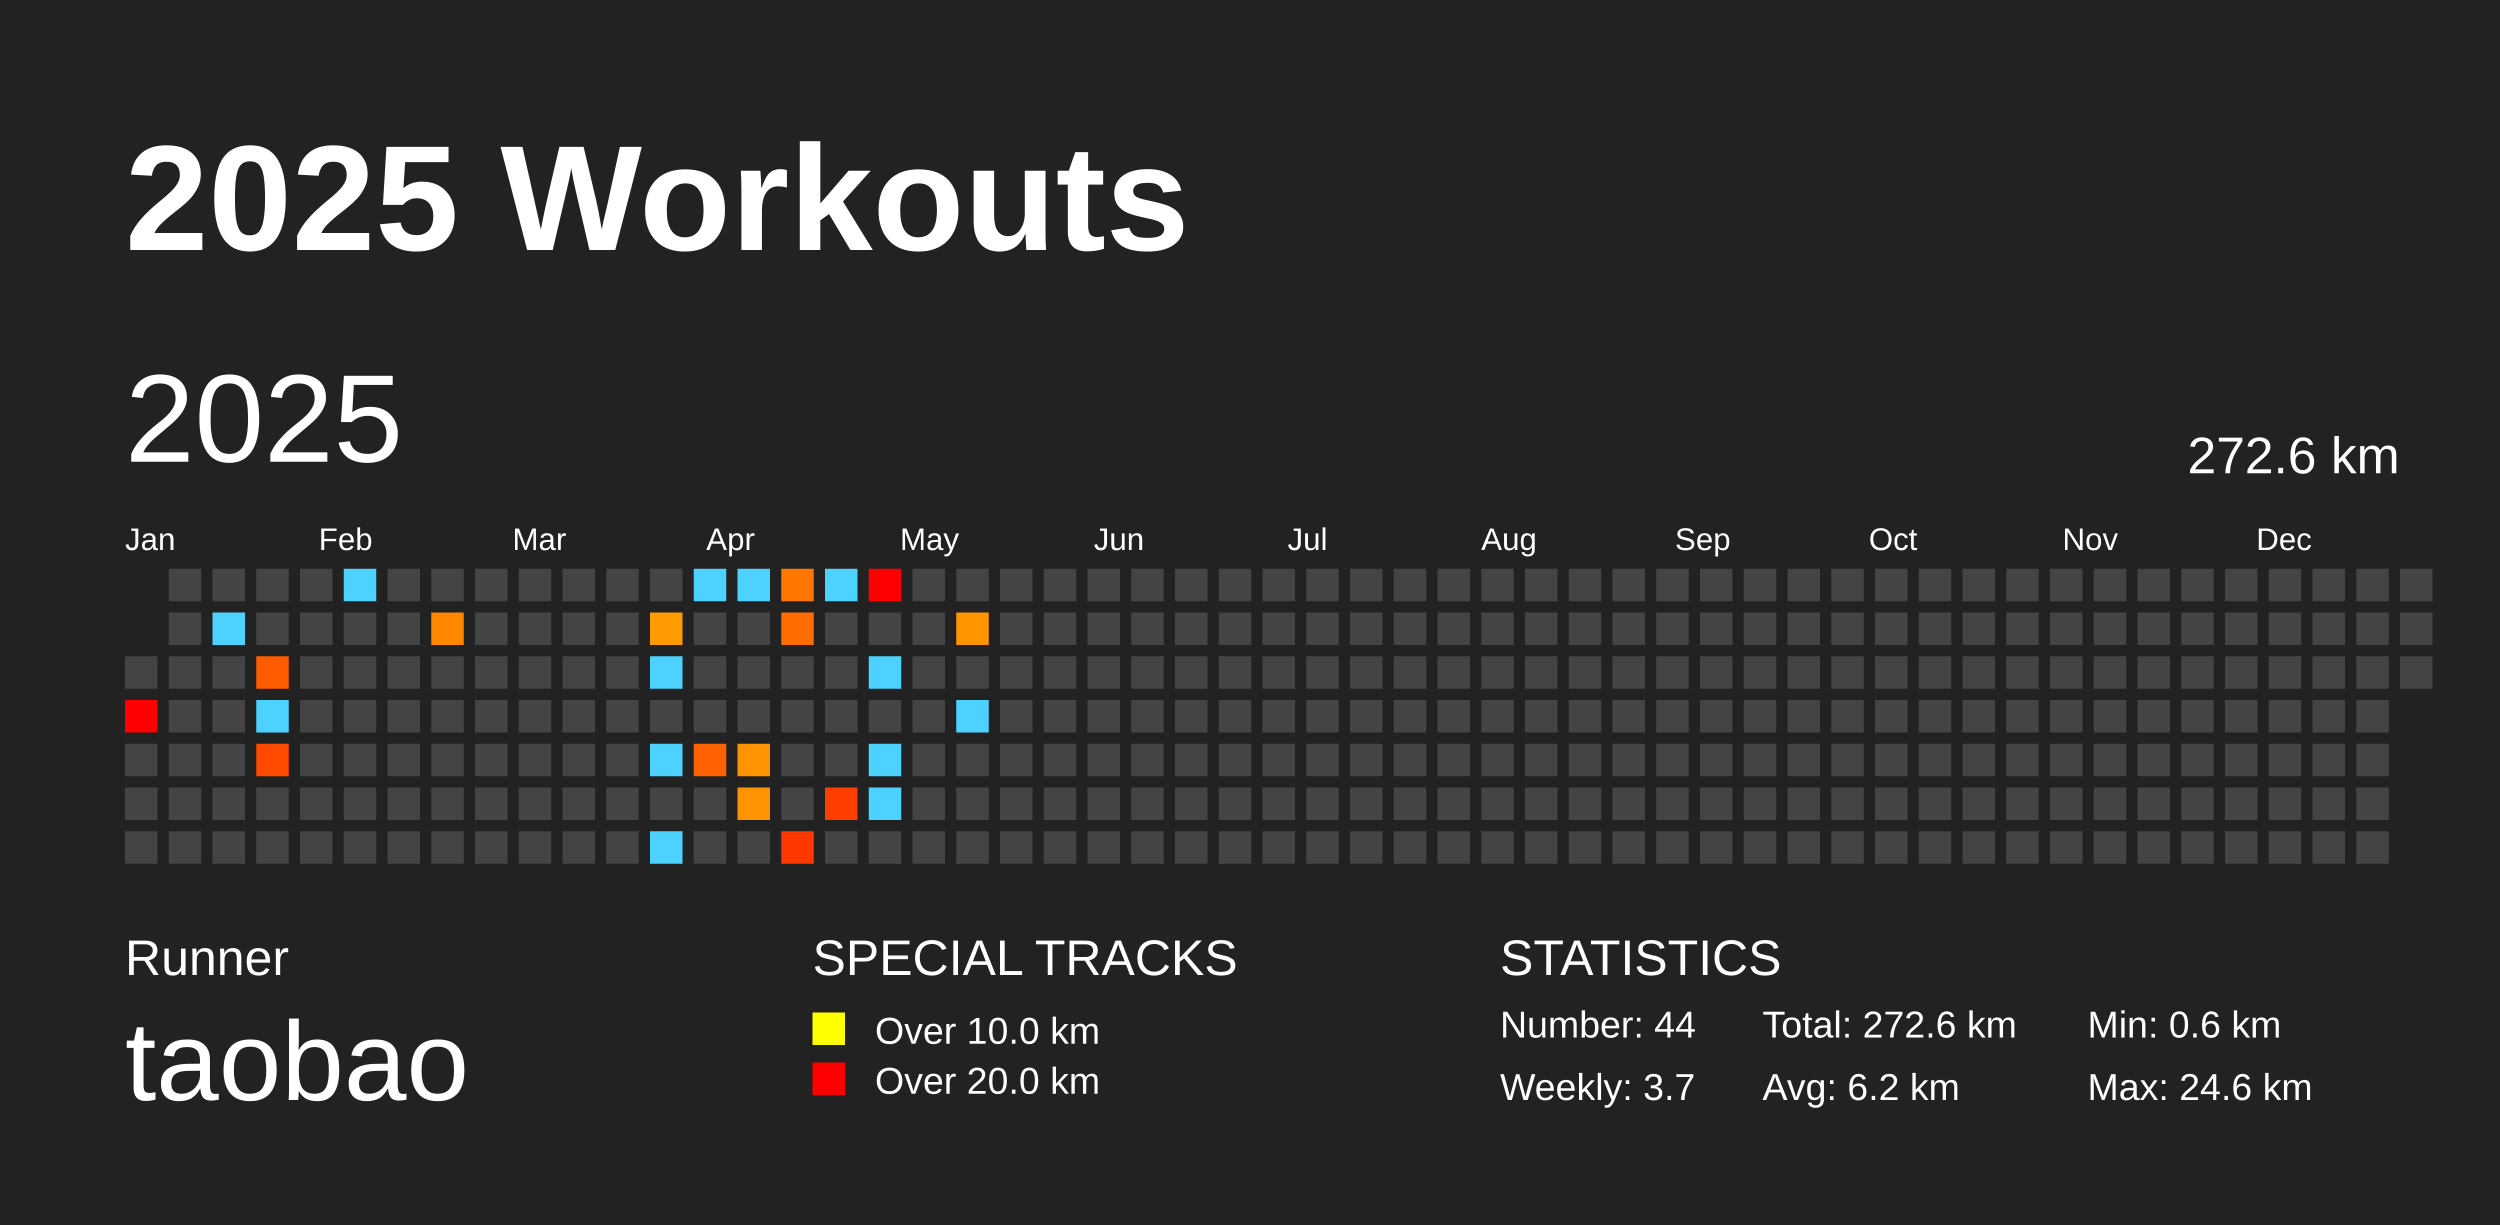
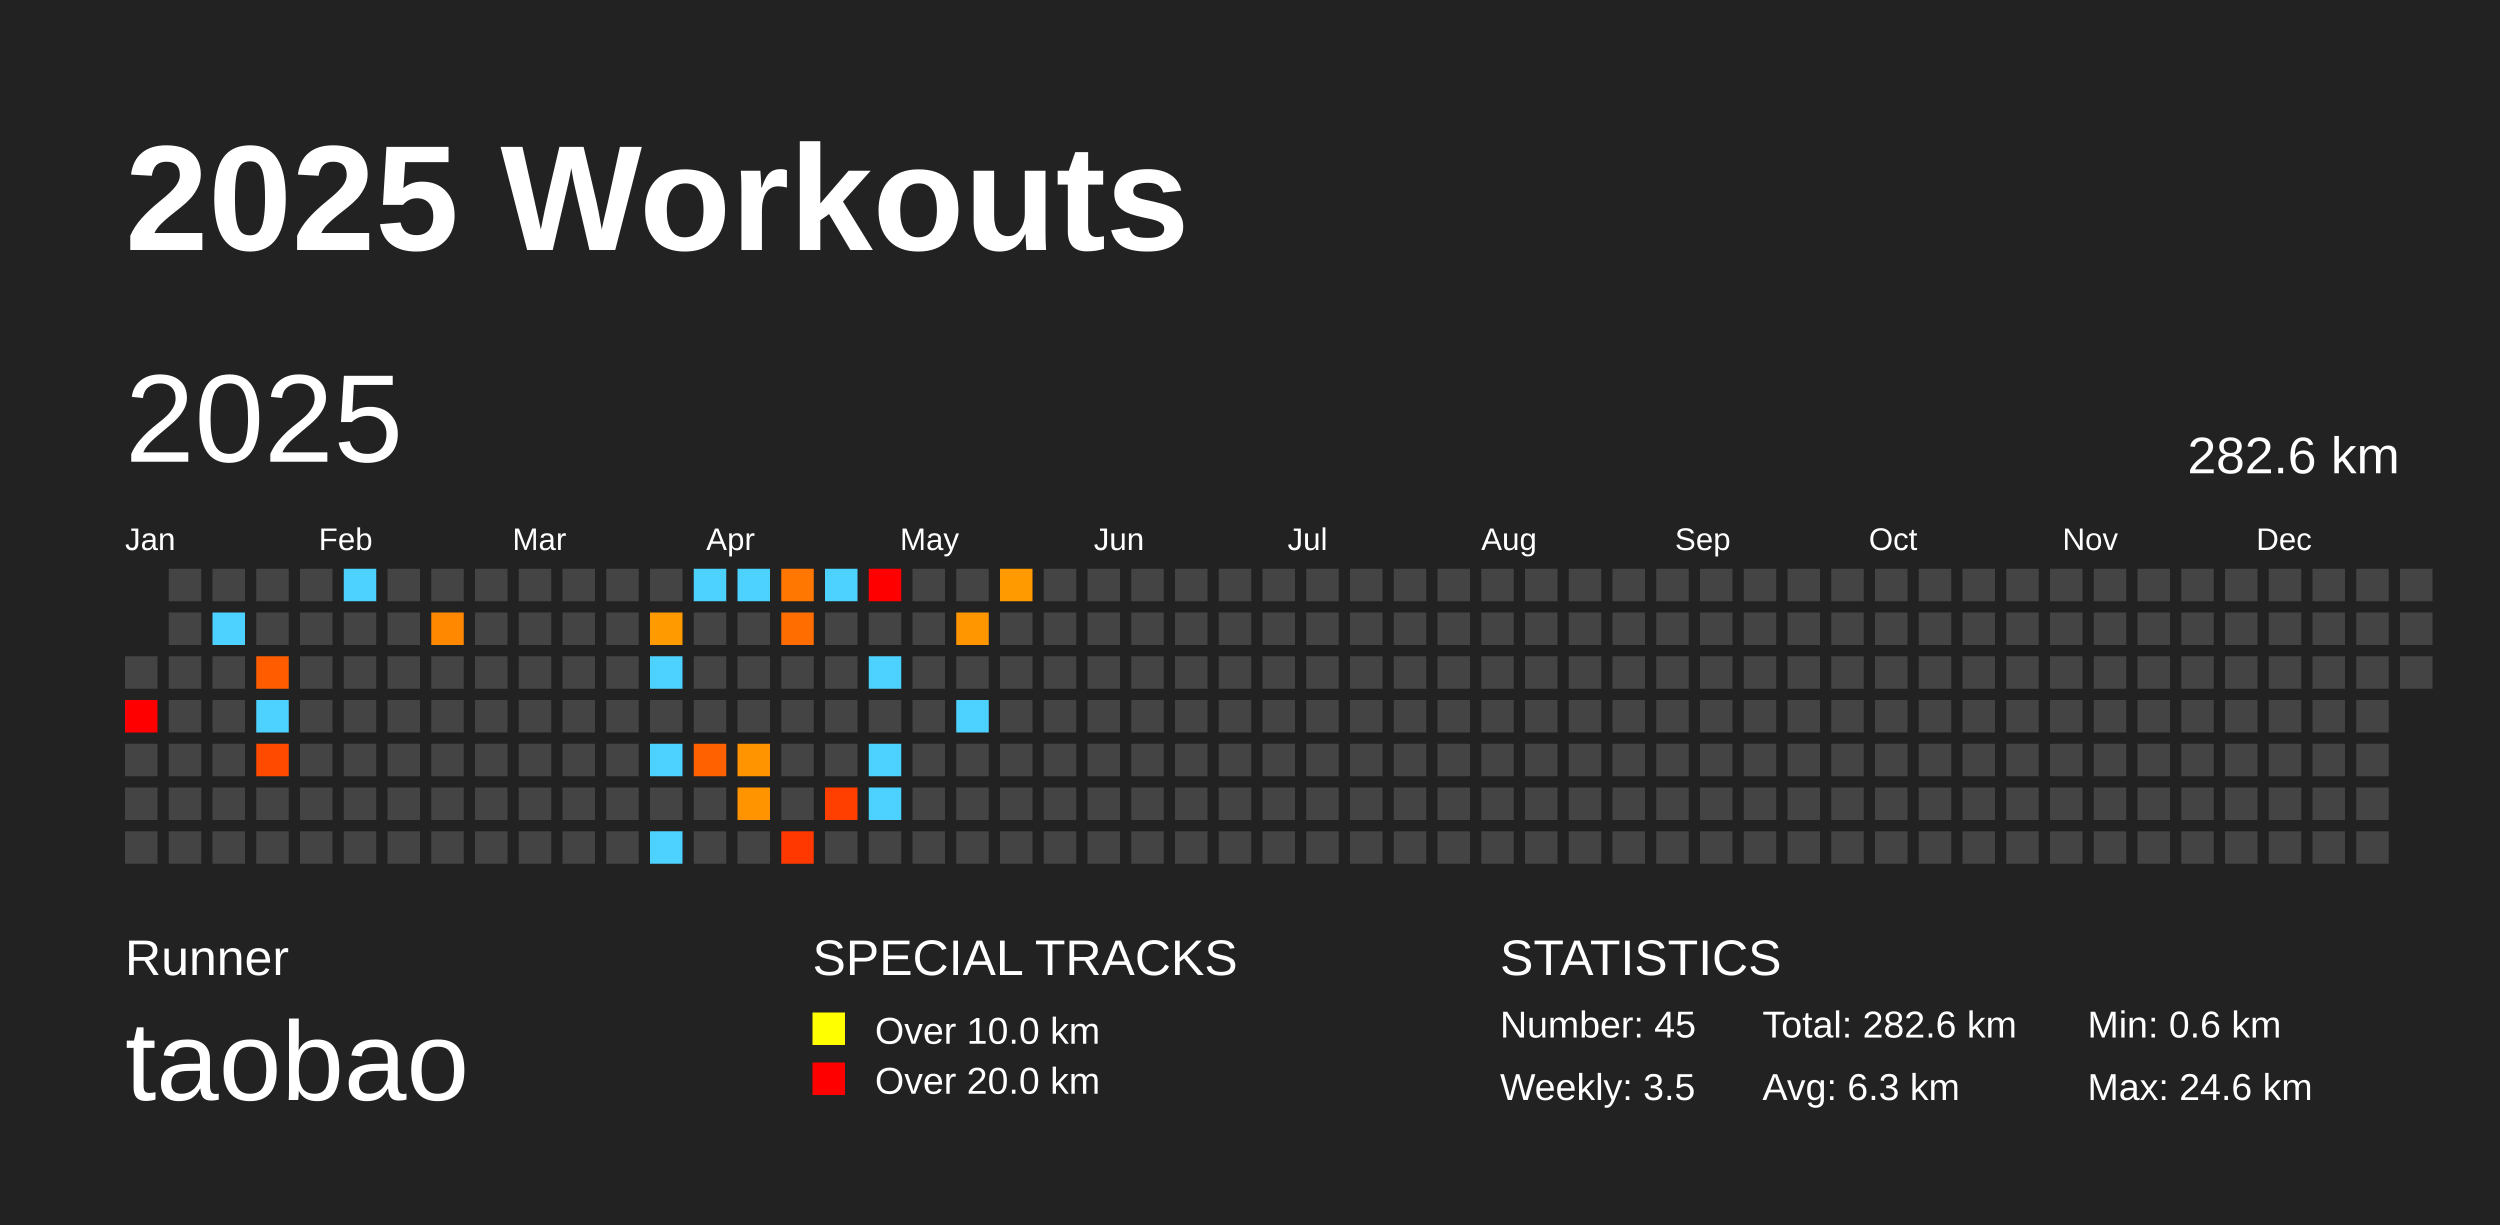
<svg xmlns="http://www.w3.org/2000/svg" baseProfile="full" height="98mm" version="1.1" viewBox="0,0,200,98" width="200mm">
  <defs />
  <rect fill="#222222" height="98" width="200" x="0" y="0" />
  <text fill="#FFFFFF" style="font-size:12px; font-family:Arial; font-weight:bold;" x="10" y="20">2025 Workouts</text>
  <text fill="#FFFFFF" style="font-size:4px; font-family:Arial" x="10" y="78">Runner</text>
  <text fill="#FFFFFF" style="font-size:9px; font-family:Arial" x="10" y="88">taobao</text>
  <text fill="#FFFFFF" style="font-size:4px; font-family:Arial" x="65" y="78">SPECIAL TRACKS</text>
  <rect fill="yellow" height="2.6" width="2.6" x="65" y="81" />
  <text fill="#FFFFFF" style="font-size:3px; font-family:Arial" x="70" y="83.5">Over 10.0 km</text>
  <rect fill="red" height="2.6" width="2.6" x="65" y="85" />
  <text fill="#FFFFFF" style="font-size:3px; font-family:Arial" x="70" y="87.5">Over 20.0 km</text>
  <text fill="#FFFFFF" style="font-size:4px; font-family:Arial" x="120" y="78">STATISTICS</text>
-   <text fill="#FFFFFF" style="font-size:3px; font-family:Arial" x="120" y="83">Number: 44</text>
-   <text fill="#FFFFFF" style="font-size:3px; font-family:Arial" x="120" y="88">Weekly: 3.7</text>
-   <text fill="#FFFFFF" style="font-size:3px; font-family:Arial" x="141" y="83">Total: 272.6 km</text>
-   <text fill="#FFFFFF" style="font-size:3px; font-family:Arial" x="141" y="88">Avg: 6.2 km</text>
+   <text fill="#FFFFFF" style="font-size:3px; font-family:Arial" x="120" y="83">Number: 45</text>
+   <text fill="#FFFFFF" style="font-size:3px; font-family:Arial" x="120" y="88">Weekly: 3.5</text>
+   <text fill="#FFFFFF" style="font-size:3px; font-family:Arial" x="141" y="83">Total: 282.6 km</text>
+   <text fill="#FFFFFF" style="font-size:3px; font-family:Arial" x="141" y="88">Avg: 6.3 km</text>
  <text fill="#FFFFFF" style="font-size:3px; font-family:Arial" x="167" y="83">Min: 0.6 km</text>
  <text fill="#FFFFFF" style="font-size:3px; font-family:Arial" x="167" y="88">Max: 24.6 km</text>
  <text dominant-baseline="hanging" fill="#FFFFFF" style="font-size:10.0px; font-family:Arial;" x="10" y="30">2025</text>
-   <text dominant-baseline="hanging" fill="#FFFFFF" style="font-size:4.125px; font-family:Arial;" x="175" y="35">272.6 km</text>
+   <text dominant-baseline="hanging" fill="#FFFFFF" style="font-size:4.125px; font-family:Arial;" x="175" y="35">282.6 km</text>
  <text fill="#FFFFFF" style="font-size:2.5px; font-family:Arial" x="10.0" y="44">Jan</text>
  <text fill="#FFFFFF" style="font-size:2.5px; font-family:Arial" x="25.5" y="44">Feb</text>
  <text fill="#FFFFFF" style="font-size:2.5px; font-family:Arial" x="41.0" y="44">Mar</text>
  <text fill="#FFFFFF" style="font-size:2.5px; font-family:Arial" x="56.5" y="44">Apr</text>
  <text fill="#FFFFFF" style="font-size:2.5px; font-family:Arial" x="72.0" y="44">May</text>
  <text fill="#FFFFFF" style="font-size:2.5px; font-family:Arial" x="87.5" y="44">Jun</text>
  <text fill="#FFFFFF" style="font-size:2.5px; font-family:Arial" x="103.0" y="44">Jul</text>
  <text fill="#FFFFFF" style="font-size:2.5px; font-family:Arial" x="118.5" y="44">Aug</text>
  <text fill="#FFFFFF" style="font-size:2.5px; font-family:Arial" x="134.0" y="44">Sep</text>
  <text fill="#FFFFFF" style="font-size:2.5px; font-family:Arial" x="149.5" y="44">Oct</text>
  <text fill="#FFFFFF" style="font-size:2.5px; font-family:Arial" x="165.0" y="44">Nov</text>
  <text fill="#FFFFFF" style="font-size:2.5px; font-family:Arial" x="180.5" y="44">Dec</text>
  <rect fill="#444444" height="2.6" width="2.6" x="10.0" y="52.5" />
  <rect fill="red" height="2.6" width="2.6" x="10.0" y="56.0" />
  <rect fill="#444444" height="2.6" width="2.6" x="10.0" y="59.5" />
  <rect fill="#444444" height="2.6" width="2.6" x="10.0" y="63.0" />
  <rect fill="#444444" height="2.6" width="2.6" x="10.0" y="66.5" />
  <rect fill="#444444" height="2.6" width="2.6" x="13.5" y="45.5" />
  <rect fill="#444444" height="2.6" width="2.6" x="13.5" y="49.0" />
  <rect fill="#444444" height="2.6" width="2.6" x="13.5" y="52.5" />
  <rect fill="#444444" height="2.6" width="2.6" x="13.5" y="56.0" />
  <rect fill="#444444" height="2.6" width="2.6" x="13.5" y="59.5" />
  <rect fill="#444444" height="2.6" width="2.6" x="13.5" y="63.0" />
  <rect fill="#444444" height="2.6" width="2.6" x="13.5" y="66.5" />
  <rect fill="#444444" height="2.6" width="2.6" x="17.0" y="45.5" />
  <rect fill="#4dd2ff" height="2.6" width="2.6" x="17.0" y="49.0" />
  <rect fill="#444444" height="2.6" width="2.6" x="17.0" y="52.5" />
  <rect fill="#444444" height="2.6" width="2.6" x="17.0" y="56.0" />
  <rect fill="#444444" height="2.6" width="2.6" x="17.0" y="59.5" />
  <rect fill="#444444" height="2.6" width="2.6" x="17.0" y="63.0" />
  <rect fill="#444444" height="2.6" width="2.6" x="17.0" y="66.5" />
  <rect fill="#444444" height="2.6" width="2.6" x="20.5" y="45.5" />
  <rect fill="#444444" height="2.6" width="2.6" x="20.5" y="49.0" />
  <rect fill="#ff5c00" height="2.6" width="2.6" x="20.5" y="52.5" />
  <rect fill="#4dd2ff" height="2.6" width="2.6" x="20.5" y="56.0" />
  <rect fill="#ff4a00" height="2.6" width="2.6" x="20.5" y="59.5" />
  <rect fill="#444444" height="2.6" width="2.6" x="20.5" y="63.0" />
  <rect fill="#444444" height="2.6" width="2.6" x="20.5" y="66.5" />
  <rect fill="#444444" height="2.6" width="2.6" x="24.0" y="45.5" />
  <rect fill="#444444" height="2.6" width="2.6" x="24.0" y="49.0" />
  <rect fill="#444444" height="2.6" width="2.6" x="24.0" y="52.5" />
  <rect fill="#444444" height="2.6" width="2.6" x="24.0" y="56.0" />
  <rect fill="#444444" height="2.6" width="2.6" x="24.0" y="59.5" />
  <rect fill="#444444" height="2.6" width="2.6" x="24.0" y="63.0" />
  <rect fill="#444444" height="2.6" width="2.6" x="24.0" y="66.5" />
  <rect fill="#4dd2ff" height="2.6" width="2.6" x="27.5" y="45.5" />
  <rect fill="#444444" height="2.6" width="2.6" x="27.5" y="49.0" />
  <rect fill="#444444" height="2.6" width="2.6" x="27.5" y="52.5" />
  <rect fill="#444444" height="2.6" width="2.6" x="27.5" y="56.0" />
  <rect fill="#444444" height="2.6" width="2.6" x="27.5" y="59.5" />
  <rect fill="#444444" height="2.6" width="2.6" x="27.5" y="63.0" />
  <rect fill="#444444" height="2.6" width="2.6" x="27.5" y="66.5" />
  <rect fill="#444444" height="2.6" width="2.6" x="31.0" y="45.5" />
  <rect fill="#444444" height="2.6" width="2.6" x="31.0" y="49.0" />
  <rect fill="#444444" height="2.6" width="2.6" x="31.0" y="52.5" />
  <rect fill="#444444" height="2.6" width="2.6" x="31.0" y="56.0" />
  <rect fill="#444444" height="2.6" width="2.6" x="31.0" y="59.5" />
  <rect fill="#444444" height="2.6" width="2.6" x="31.0" y="63.0" />
  <rect fill="#444444" height="2.6" width="2.6" x="31.0" y="66.5" />
  <rect fill="#444444" height="2.6" width="2.6" x="34.5" y="45.5" />
  <rect fill="#ff8800" height="2.6" width="2.6" x="34.5" y="49.0" />
  <rect fill="#444444" height="2.6" width="2.6" x="34.5" y="52.5" />
  <rect fill="#444444" height="2.6" width="2.6" x="34.5" y="56.0" />
  <rect fill="#444444" height="2.6" width="2.6" x="34.5" y="59.5" />
  <rect fill="#444444" height="2.6" width="2.6" x="34.5" y="63.0" />
  <rect fill="#444444" height="2.6" width="2.6" x="34.5" y="66.5" />
  <rect fill="#444444" height="2.6" width="2.6" x="38.0" y="45.5" />
  <rect fill="#444444" height="2.6" width="2.6" x="38.0" y="49.0" />
  <rect fill="#444444" height="2.6" width="2.6" x="38.0" y="52.5" />
  <rect fill="#444444" height="2.6" width="2.6" x="38.0" y="56.0" />
  <rect fill="#444444" height="2.6" width="2.6" x="38.0" y="59.5" />
  <rect fill="#444444" height="2.6" width="2.6" x="38.0" y="63.0" />
  <rect fill="#444444" height="2.6" width="2.6" x="38.0" y="66.5" />
  <rect fill="#444444" height="2.6" width="2.6" x="41.5" y="45.5" />
  <rect fill="#444444" height="2.6" width="2.6" x="41.5" y="49.0" />
  <rect fill="#444444" height="2.6" width="2.6" x="41.5" y="52.5" />
  <rect fill="#444444" height="2.6" width="2.6" x="41.5" y="56.0" />
  <rect fill="#444444" height="2.6" width="2.6" x="41.5" y="59.5" />
  <rect fill="#444444" height="2.6" width="2.6" x="41.5" y="63.0" />
  <rect fill="#444444" height="2.6" width="2.6" x="41.5" y="66.5" />
  <rect fill="#444444" height="2.6" width="2.6" x="45.0" y="45.5" />
  <rect fill="#444444" height="2.6" width="2.6" x="45.0" y="49.0" />
  <rect fill="#444444" height="2.6" width="2.6" x="45.0" y="52.5" />
  <rect fill="#444444" height="2.6" width="2.6" x="45.0" y="56.0" />
  <rect fill="#444444" height="2.6" width="2.6" x="45.0" y="59.5" />
  <rect fill="#444444" height="2.6" width="2.6" x="45.0" y="63.0" />
  <rect fill="#444444" height="2.6" width="2.6" x="45.0" y="66.5" />
  <rect fill="#444444" height="2.6" width="2.6" x="48.5" y="45.5" />
  <rect fill="#444444" height="2.6" width="2.6" x="48.5" y="49.0" />
  <rect fill="#444444" height="2.6" width="2.6" x="48.5" y="52.5" />
  <rect fill="#444444" height="2.6" width="2.6" x="48.5" y="56.0" />
  <rect fill="#444444" height="2.6" width="2.6" x="48.5" y="59.5" />
  <rect fill="#444444" height="2.6" width="2.6" x="48.5" y="63.0" />
  <rect fill="#444444" height="2.6" width="2.6" x="48.5" y="66.5" />
  <rect fill="#444444" height="2.6" width="2.6" x="52.0" y="45.5" />
  <rect fill="#ff9a00" height="2.6" width="2.6" x="52.0" y="49.0" />
  <rect fill="#4dd2ff" height="2.6" width="2.6" x="52.0" y="52.5" />
  <rect fill="#444444" height="2.6" width="2.6" x="52.0" y="56.0" />
  <rect fill="#4dd2ff" height="2.6" width="2.6" x="52.0" y="59.5" />
  <rect fill="#444444" height="2.6" width="2.6" x="52.0" y="63.0" />
  <rect fill="#4dd2ff" height="2.6" width="2.6" x="52.0" y="66.5" />
  <rect fill="#4dd2ff" height="2.6" width="2.6" x="55.5" y="45.5" />
  <rect fill="#444444" height="2.6" width="2.6" x="55.5" y="49.0" />
  <rect fill="#444444" height="2.6" width="2.6" x="55.5" y="52.5" />
  <rect fill="#444444" height="2.6" width="2.6" x="55.5" y="56.0" />
  <rect fill="#ff6100" height="2.6" width="2.6" x="55.5" y="59.5" />
  <rect fill="#444444" height="2.6" width="2.6" x="55.5" y="63.0" />
  <rect fill="#444444" height="2.6" width="2.6" x="55.5" y="66.5" />
  <rect fill="#4dd2ff" height="2.6" width="2.6" x="59.0" y="45.5" />
  <rect fill="#444444" height="2.6" width="2.6" x="59.0" y="49.0" />
  <rect fill="#444444" height="2.6" width="2.6" x="59.0" y="52.5" />
  <rect fill="#444444" height="2.6" width="2.6" x="59.0" y="56.0" />
  <rect fill="#ff9300" height="2.6" width="2.6" x="59.0" y="59.5" />
  <rect fill="#ff9300" height="2.6" width="2.6" x="59.0" y="63.0" />
  <rect fill="#444444" height="2.6" width="2.6" x="59.0" y="66.5" />
  <rect fill="#ff7600" height="2.6" width="2.6" x="62.5" y="45.5" />
  <rect fill="#ff6c00" height="2.6" width="2.6" x="62.5" y="49.0" />
  <rect fill="#444444" height="2.6" width="2.6" x="62.5" y="52.5" />
  <rect fill="#444444" height="2.6" width="2.6" x="62.5" y="56.0" />
  <rect fill="#444444" height="2.6" width="2.6" x="62.5" y="59.5" />
  <rect fill="#444444" height="2.6" width="2.6" x="62.5" y="63.0" />
  <rect fill="#ff3800" height="2.6" width="2.6" x="62.5" y="66.5" />
  <rect fill="#4dd2ff" height="2.6" width="2.6" x="66.0" y="45.5" />
  <rect fill="#444444" height="2.6" width="2.6" x="66.0" y="49.0" />
  <rect fill="#444444" height="2.6" width="2.6" x="66.0" y="52.5" />
  <rect fill="#444444" height="2.6" width="2.6" x="66.0" y="56.0" />
  <rect fill="#444444" height="2.6" width="2.6" x="66.0" y="59.5" />
  <rect fill="#ff3f00" height="2.6" width="2.6" x="66.0" y="63.0" />
  <rect fill="#444444" height="2.6" width="2.6" x="66.0" y="66.5" />
  <rect fill="red" height="2.6" width="2.6" x="69.5" y="45.5" />
  <rect fill="#444444" height="2.6" width="2.6" x="69.5" y="49.0" />
  <rect fill="#4dd2ff" height="2.6" width="2.6" x="69.5" y="52.5" />
  <rect fill="#444444" height="2.6" width="2.6" x="69.5" y="56.0" />
  <rect fill="#4dd2ff" height="2.6" width="2.6" x="69.5" y="59.5" />
  <rect fill="#4dd2ff" height="2.6" width="2.6" x="69.5" y="63.0" />
  <rect fill="#444444" height="2.6" width="2.6" x="69.5" y="66.5" />
  <rect fill="#444444" height="2.6" width="2.6" x="73.0" y="45.5" />
  <rect fill="#444444" height="2.6" width="2.6" x="73.0" y="49.0" />
  <rect fill="#444444" height="2.6" width="2.6" x="73.0" y="52.5" />
  <rect fill="#444444" height="2.6" width="2.6" x="73.0" y="56.0" />
  <rect fill="#444444" height="2.6" width="2.6" x="73.0" y="59.5" />
  <rect fill="#444444" height="2.6" width="2.6" x="73.0" y="63.0" />
  <rect fill="#444444" height="2.6" width="2.6" x="73.0" y="66.5" />
  <rect fill="#444444" height="2.6" width="2.6" x="76.5" y="45.5" />
  <rect fill="#ff9600" height="2.6" width="2.6" x="76.5" y="49.0" />
  <rect fill="#444444" height="2.6" width="2.6" x="76.5" y="52.5" />
  <rect fill="#4dd2ff" height="2.6" width="2.6" x="76.5" y="56.0" />
  <rect fill="#444444" height="2.6" width="2.6" x="76.5" y="59.5" />
  <rect fill="#444444" height="2.6" width="2.6" x="76.5" y="63.0" />
  <rect fill="#444444" height="2.6" width="2.6" x="76.5" y="66.5" />
-   <rect fill="#444444" height="2.6" width="2.6" x="80.0" y="45.5" />
+   <rect fill="#ff9a00" height="2.6" width="2.6" x="80.0" y="45.5" />
  <rect fill="#444444" height="2.6" width="2.6" x="80.0" y="49.0" />
  <rect fill="#444444" height="2.6" width="2.6" x="80.0" y="52.5" />
  <rect fill="#444444" height="2.6" width="2.6" x="80.0" y="56.0" />
  <rect fill="#444444" height="2.6" width="2.6" x="80.0" y="59.5" />
  <rect fill="#444444" height="2.6" width="2.6" x="80.0" y="63.0" />
  <rect fill="#444444" height="2.6" width="2.6" x="80.0" y="66.5" />
  <rect fill="#444444" height="2.6" width="2.6" x="83.5" y="45.5" />
  <rect fill="#444444" height="2.6" width="2.6" x="83.5" y="49.0" />
  <rect fill="#444444" height="2.6" width="2.6" x="83.5" y="52.5" />
  <rect fill="#444444" height="2.6" width="2.6" x="83.5" y="56.0" />
  <rect fill="#444444" height="2.6" width="2.6" x="83.5" y="59.5" />
  <rect fill="#444444" height="2.6" width="2.6" x="83.5" y="63.0" />
  <rect fill="#444444" height="2.6" width="2.6" x="83.5" y="66.5" />
  <rect fill="#444444" height="2.6" width="2.6" x="87.0" y="45.5" />
  <rect fill="#444444" height="2.6" width="2.6" x="87.0" y="49.0" />
  <rect fill="#444444" height="2.6" width="2.6" x="87.0" y="52.5" />
  <rect fill="#444444" height="2.6" width="2.6" x="87.0" y="56.0" />
  <rect fill="#444444" height="2.6" width="2.6" x="87.0" y="59.5" />
  <rect fill="#444444" height="2.6" width="2.6" x="87.0" y="63.0" />
  <rect fill="#444444" height="2.6" width="2.6" x="87.0" y="66.5" />
  <rect fill="#444444" height="2.6" width="2.6" x="90.5" y="45.5" />
  <rect fill="#444444" height="2.6" width="2.6" x="90.5" y="49.0" />
  <rect fill="#444444" height="2.6" width="2.6" x="90.5" y="52.5" />
  <rect fill="#444444" height="2.6" width="2.6" x="90.5" y="56.0" />
  <rect fill="#444444" height="2.6" width="2.6" x="90.5" y="59.5" />
  <rect fill="#444444" height="2.6" width="2.6" x="90.5" y="63.0" />
  <rect fill="#444444" height="2.6" width="2.6" x="90.5" y="66.5" />
  <rect fill="#444444" height="2.6" width="2.6" x="94.0" y="45.5" />
  <rect fill="#444444" height="2.6" width="2.6" x="94.0" y="49.0" />
  <rect fill="#444444" height="2.6" width="2.6" x="94.0" y="52.5" />
  <rect fill="#444444" height="2.6" width="2.6" x="94.0" y="56.0" />
  <rect fill="#444444" height="2.6" width="2.6" x="94.0" y="59.5" />
  <rect fill="#444444" height="2.6" width="2.6" x="94.0" y="63.0" />
  <rect fill="#444444" height="2.6" width="2.6" x="94.0" y="66.5" />
  <rect fill="#444444" height="2.6" width="2.6" x="97.5" y="45.5" />
  <rect fill="#444444" height="2.6" width="2.6" x="97.5" y="49.0" />
  <rect fill="#444444" height="2.6" width="2.6" x="97.5" y="52.5" />
  <rect fill="#444444" height="2.6" width="2.6" x="97.5" y="56.0" />
  <rect fill="#444444" height="2.6" width="2.6" x="97.5" y="59.5" />
  <rect fill="#444444" height="2.6" width="2.6" x="97.5" y="63.0" />
  <rect fill="#444444" height="2.6" width="2.6" x="97.5" y="66.5" />
  <rect fill="#444444" height="2.6" width="2.6" x="101.0" y="45.5" />
  <rect fill="#444444" height="2.6" width="2.6" x="101.0" y="49.0" />
  <rect fill="#444444" height="2.6" width="2.6" x="101.0" y="52.5" />
  <rect fill="#444444" height="2.6" width="2.6" x="101.0" y="56.0" />
  <rect fill="#444444" height="2.6" width="2.6" x="101.0" y="59.5" />
  <rect fill="#444444" height="2.6" width="2.6" x="101.0" y="63.0" />
  <rect fill="#444444" height="2.6" width="2.6" x="101.0" y="66.5" />
  <rect fill="#444444" height="2.6" width="2.6" x="104.5" y="45.5" />
  <rect fill="#444444" height="2.6" width="2.6" x="104.5" y="49.0" />
  <rect fill="#444444" height="2.6" width="2.6" x="104.5" y="52.5" />
  <rect fill="#444444" height="2.6" width="2.6" x="104.5" y="56.0" />
  <rect fill="#444444" height="2.6" width="2.6" x="104.5" y="59.5" />
  <rect fill="#444444" height="2.6" width="2.6" x="104.5" y="63.0" />
  <rect fill="#444444" height="2.6" width="2.6" x="104.5" y="66.5" />
  <rect fill="#444444" height="2.6" width="2.6" x="108.0" y="45.5" />
  <rect fill="#444444" height="2.6" width="2.6" x="108.0" y="49.0" />
  <rect fill="#444444" height="2.6" width="2.6" x="108.0" y="52.5" />
  <rect fill="#444444" height="2.6" width="2.6" x="108.0" y="56.0" />
  <rect fill="#444444" height="2.6" width="2.6" x="108.0" y="59.5" />
  <rect fill="#444444" height="2.6" width="2.6" x="108.0" y="63.0" />
  <rect fill="#444444" height="2.6" width="2.6" x="108.0" y="66.5" />
  <rect fill="#444444" height="2.6" width="2.6" x="111.5" y="45.5" />
  <rect fill="#444444" height="2.6" width="2.6" x="111.5" y="49.0" />
  <rect fill="#444444" height="2.6" width="2.6" x="111.5" y="52.5" />
  <rect fill="#444444" height="2.6" width="2.6" x="111.5" y="56.0" />
  <rect fill="#444444" height="2.6" width="2.6" x="111.5" y="59.5" />
  <rect fill="#444444" height="2.6" width="2.6" x="111.5" y="63.0" />
  <rect fill="#444444" height="2.6" width="2.6" x="111.5" y="66.5" />
  <rect fill="#444444" height="2.6" width="2.6" x="115.0" y="45.5" />
  <rect fill="#444444" height="2.6" width="2.6" x="115.0" y="49.0" />
  <rect fill="#444444" height="2.6" width="2.6" x="115.0" y="52.5" />
  <rect fill="#444444" height="2.6" width="2.6" x="115.0" y="56.0" />
  <rect fill="#444444" height="2.6" width="2.6" x="115.0" y="59.5" />
  <rect fill="#444444" height="2.6" width="2.6" x="115.0" y="63.0" />
  <rect fill="#444444" height="2.6" width="2.6" x="115.0" y="66.5" />
  <rect fill="#444444" height="2.6" width="2.6" x="118.5" y="45.5" />
  <rect fill="#444444" height="2.6" width="2.6" x="118.5" y="49.0" />
  <rect fill="#444444" height="2.6" width="2.6" x="118.5" y="52.5" />
  <rect fill="#444444" height="2.6" width="2.6" x="118.5" y="56.0" />
  <rect fill="#444444" height="2.6" width="2.6" x="118.5" y="59.5" />
  <rect fill="#444444" height="2.6" width="2.6" x="118.5" y="63.0" />
  <rect fill="#444444" height="2.6" width="2.6" x="118.5" y="66.5" />
  <rect fill="#444444" height="2.6" width="2.6" x="122.0" y="45.5" />
  <rect fill="#444444" height="2.6" width="2.6" x="122.0" y="49.0" />
  <rect fill="#444444" height="2.6" width="2.6" x="122.0" y="52.5" />
  <rect fill="#444444" height="2.6" width="2.6" x="122.0" y="56.0" />
  <rect fill="#444444" height="2.6" width="2.6" x="122.0" y="59.5" />
  <rect fill="#444444" height="2.6" width="2.6" x="122.0" y="63.0" />
  <rect fill="#444444" height="2.6" width="2.6" x="122.0" y="66.5" />
  <rect fill="#444444" height="2.6" width="2.6" x="125.5" y="45.5" />
  <rect fill="#444444" height="2.6" width="2.6" x="125.5" y="49.0" />
  <rect fill="#444444" height="2.6" width="2.6" x="125.5" y="52.5" />
  <rect fill="#444444" height="2.6" width="2.6" x="125.5" y="56.0" />
  <rect fill="#444444" height="2.6" width="2.6" x="125.5" y="59.5" />
  <rect fill="#444444" height="2.6" width="2.6" x="125.5" y="63.0" />
  <rect fill="#444444" height="2.6" width="2.6" x="125.5" y="66.5" />
  <rect fill="#444444" height="2.6" width="2.6" x="129.0" y="45.5" />
  <rect fill="#444444" height="2.6" width="2.6" x="129.0" y="49.0" />
  <rect fill="#444444" height="2.6" width="2.6" x="129.0" y="52.5" />
  <rect fill="#444444" height="2.6" width="2.6" x="129.0" y="56.0" />
  <rect fill="#444444" height="2.6" width="2.6" x="129.0" y="59.5" />
  <rect fill="#444444" height="2.6" width="2.6" x="129.0" y="63.0" />
  <rect fill="#444444" height="2.6" width="2.6" x="129.0" y="66.5" />
  <rect fill="#444444" height="2.6" width="2.6" x="132.5" y="45.5" />
  <rect fill="#444444" height="2.6" width="2.6" x="132.5" y="49.0" />
  <rect fill="#444444" height="2.6" width="2.6" x="132.5" y="52.5" />
  <rect fill="#444444" height="2.6" width="2.6" x="132.5" y="56.0" />
  <rect fill="#444444" height="2.6" width="2.6" x="132.5" y="59.5" />
  <rect fill="#444444" height="2.6" width="2.6" x="132.5" y="63.0" />
  <rect fill="#444444" height="2.6" width="2.6" x="132.5" y="66.5" />
  <rect fill="#444444" height="2.6" width="2.6" x="136.0" y="45.5" />
  <rect fill="#444444" height="2.6" width="2.6" x="136.0" y="49.0" />
  <rect fill="#444444" height="2.6" width="2.6" x="136.0" y="52.5" />
  <rect fill="#444444" height="2.6" width="2.6" x="136.0" y="56.0" />
  <rect fill="#444444" height="2.6" width="2.6" x="136.0" y="59.5" />
  <rect fill="#444444" height="2.6" width="2.6" x="136.0" y="63.0" />
  <rect fill="#444444" height="2.6" width="2.6" x="136.0" y="66.5" />
  <rect fill="#444444" height="2.6" width="2.6" x="139.5" y="45.5" />
  <rect fill="#444444" height="2.6" width="2.6" x="139.5" y="49.0" />
  <rect fill="#444444" height="2.6" width="2.6" x="139.5" y="52.5" />
  <rect fill="#444444" height="2.6" width="2.6" x="139.5" y="56.0" />
  <rect fill="#444444" height="2.6" width="2.6" x="139.5" y="59.5" />
  <rect fill="#444444" height="2.6" width="2.6" x="139.5" y="63.0" />
  <rect fill="#444444" height="2.6" width="2.6" x="139.5" y="66.5" />
  <rect fill="#444444" height="2.6" width="2.6" x="143.0" y="45.5" />
  <rect fill="#444444" height="2.6" width="2.6" x="143.0" y="49.0" />
  <rect fill="#444444" height="2.6" width="2.6" x="143.0" y="52.5" />
  <rect fill="#444444" height="2.6" width="2.6" x="143.0" y="56.0" />
  <rect fill="#444444" height="2.6" width="2.6" x="143.0" y="59.5" />
  <rect fill="#444444" height="2.6" width="2.6" x="143.0" y="63.0" />
  <rect fill="#444444" height="2.6" width="2.6" x="143.0" y="66.5" />
  <rect fill="#444444" height="2.6" width="2.6" x="146.5" y="45.5" />
  <rect fill="#444444" height="2.6" width="2.6" x="146.5" y="49.0" />
  <rect fill="#444444" height="2.6" width="2.6" x="146.5" y="52.5" />
  <rect fill="#444444" height="2.6" width="2.6" x="146.5" y="56.0" />
  <rect fill="#444444" height="2.6" width="2.6" x="146.5" y="59.5" />
  <rect fill="#444444" height="2.6" width="2.6" x="146.5" y="63.0" />
  <rect fill="#444444" height="2.6" width="2.6" x="146.5" y="66.5" />
  <rect fill="#444444" height="2.6" width="2.6" x="150.0" y="45.5" />
  <rect fill="#444444" height="2.6" width="2.6" x="150.0" y="49.0" />
  <rect fill="#444444" height="2.6" width="2.6" x="150.0" y="52.5" />
  <rect fill="#444444" height="2.6" width="2.6" x="150.0" y="56.0" />
  <rect fill="#444444" height="2.6" width="2.6" x="150.0" y="59.5" />
  <rect fill="#444444" height="2.6" width="2.6" x="150.0" y="63.0" />
  <rect fill="#444444" height="2.6" width="2.6" x="150.0" y="66.5" />
  <rect fill="#444444" height="2.6" width="2.6" x="153.5" y="45.5" />
  <rect fill="#444444" height="2.6" width="2.6" x="153.5" y="49.0" />
  <rect fill="#444444" height="2.6" width="2.6" x="153.5" y="52.5" />
  <rect fill="#444444" height="2.6" width="2.6" x="153.5" y="56.0" />
  <rect fill="#444444" height="2.6" width="2.6" x="153.5" y="59.5" />
  <rect fill="#444444" height="2.6" width="2.6" x="153.5" y="63.0" />
  <rect fill="#444444" height="2.6" width="2.6" x="153.5" y="66.5" />
  <rect fill="#444444" height="2.6" width="2.6" x="157.0" y="45.5" />
  <rect fill="#444444" height="2.6" width="2.6" x="157.0" y="49.0" />
  <rect fill="#444444" height="2.6" width="2.6" x="157.0" y="52.5" />
  <rect fill="#444444" height="2.6" width="2.6" x="157.0" y="56.0" />
  <rect fill="#444444" height="2.6" width="2.6" x="157.0" y="59.5" />
  <rect fill="#444444" height="2.6" width="2.6" x="157.0" y="63.0" />
  <rect fill="#444444" height="2.6" width="2.6" x="157.0" y="66.5" />
  <rect fill="#444444" height="2.6" width="2.6" x="160.5" y="45.5" />
  <rect fill="#444444" height="2.6" width="2.6" x="160.5" y="49.0" />
  <rect fill="#444444" height="2.6" width="2.6" x="160.5" y="52.5" />
  <rect fill="#444444" height="2.6" width="2.6" x="160.5" y="56.0" />
  <rect fill="#444444" height="2.6" width="2.6" x="160.5" y="59.5" />
  <rect fill="#444444" height="2.6" width="2.6" x="160.5" y="63.0" />
  <rect fill="#444444" height="2.6" width="2.6" x="160.5" y="66.5" />
  <rect fill="#444444" height="2.6" width="2.6" x="164.0" y="45.5" />
  <rect fill="#444444" height="2.6" width="2.6" x="164.0" y="49.0" />
  <rect fill="#444444" height="2.6" width="2.6" x="164.0" y="52.5" />
  <rect fill="#444444" height="2.6" width="2.6" x="164.0" y="56.0" />
  <rect fill="#444444" height="2.6" width="2.6" x="164.0" y="59.5" />
  <rect fill="#444444" height="2.6" width="2.6" x="164.0" y="63.0" />
  <rect fill="#444444" height="2.6" width="2.6" x="164.0" y="66.5" />
  <rect fill="#444444" height="2.6" width="2.6" x="167.5" y="45.5" />
  <rect fill="#444444" height="2.6" width="2.6" x="167.5" y="49.0" />
  <rect fill="#444444" height="2.6" width="2.6" x="167.5" y="52.5" />
  <rect fill="#444444" height="2.6" width="2.6" x="167.5" y="56.0" />
  <rect fill="#444444" height="2.6" width="2.6" x="167.5" y="59.5" />
  <rect fill="#444444" height="2.6" width="2.6" x="167.5" y="63.0" />
  <rect fill="#444444" height="2.6" width="2.6" x="167.5" y="66.5" />
  <rect fill="#444444" height="2.6" width="2.6" x="171.0" y="45.5" />
  <rect fill="#444444" height="2.6" width="2.6" x="171.0" y="49.0" />
  <rect fill="#444444" height="2.6" width="2.6" x="171.0" y="52.5" />
  <rect fill="#444444" height="2.6" width="2.6" x="171.0" y="56.0" />
  <rect fill="#444444" height="2.6" width="2.6" x="171.0" y="59.5" />
  <rect fill="#444444" height="2.6" width="2.6" x="171.0" y="63.0" />
  <rect fill="#444444" height="2.6" width="2.6" x="171.0" y="66.5" />
  <rect fill="#444444" height="2.6" width="2.6" x="174.5" y="45.5" />
  <rect fill="#444444" height="2.6" width="2.6" x="174.5" y="49.0" />
  <rect fill="#444444" height="2.6" width="2.6" x="174.5" y="52.5" />
  <rect fill="#444444" height="2.6" width="2.6" x="174.5" y="56.0" />
  <rect fill="#444444" height="2.6" width="2.6" x="174.5" y="59.5" />
  <rect fill="#444444" height="2.6" width="2.6" x="174.5" y="63.0" />
  <rect fill="#444444" height="2.6" width="2.6" x="174.5" y="66.5" />
  <rect fill="#444444" height="2.6" width="2.6" x="178.0" y="45.5" />
  <rect fill="#444444" height="2.6" width="2.6" x="178.0" y="49.0" />
  <rect fill="#444444" height="2.6" width="2.6" x="178.0" y="52.5" />
  <rect fill="#444444" height="2.6" width="2.6" x="178.0" y="56.0" />
  <rect fill="#444444" height="2.6" width="2.6" x="178.0" y="59.5" />
  <rect fill="#444444" height="2.6" width="2.6" x="178.0" y="63.0" />
  <rect fill="#444444" height="2.6" width="2.6" x="178.0" y="66.5" />
  <rect fill="#444444" height="2.6" width="2.6" x="181.5" y="45.5" />
  <rect fill="#444444" height="2.6" width="2.6" x="181.5" y="49.0" />
  <rect fill="#444444" height="2.6" width="2.6" x="181.5" y="52.5" />
  <rect fill="#444444" height="2.6" width="2.6" x="181.5" y="56.0" />
  <rect fill="#444444" height="2.6" width="2.6" x="181.5" y="59.5" />
  <rect fill="#444444" height="2.6" width="2.6" x="181.5" y="63.0" />
  <rect fill="#444444" height="2.6" width="2.6" x="181.5" y="66.5" />
  <rect fill="#444444" height="2.6" width="2.6" x="185.0" y="45.5" />
  <rect fill="#444444" height="2.6" width="2.6" x="185.0" y="49.0" />
  <rect fill="#444444" height="2.6" width="2.6" x="185.0" y="52.5" />
  <rect fill="#444444" height="2.6" width="2.6" x="185.0" y="56.0" />
  <rect fill="#444444" height="2.6" width="2.6" x="185.0" y="59.5" />
  <rect fill="#444444" height="2.6" width="2.6" x="185.0" y="63.0" />
  <rect fill="#444444" height="2.6" width="2.6" x="185.0" y="66.5" />
  <rect fill="#444444" height="2.6" width="2.6" x="188.5" y="45.5" />
  <rect fill="#444444" height="2.6" width="2.6" x="188.5" y="49.0" />
  <rect fill="#444444" height="2.6" width="2.6" x="188.5" y="52.5" />
  <rect fill="#444444" height="2.6" width="2.6" x="188.5" y="56.0" />
  <rect fill="#444444" height="2.6" width="2.6" x="188.5" y="59.5" />
  <rect fill="#444444" height="2.6" width="2.6" x="188.5" y="63.0" />
  <rect fill="#444444" height="2.6" width="2.6" x="188.5" y="66.5" />
  <rect fill="#444444" height="2.6" width="2.6" x="192.0" y="45.5" />
  <rect fill="#444444" height="2.6" width="2.6" x="192.0" y="49.0" />
  <rect fill="#444444" height="2.6" width="2.6" x="192.0" y="52.5" />
</svg>
